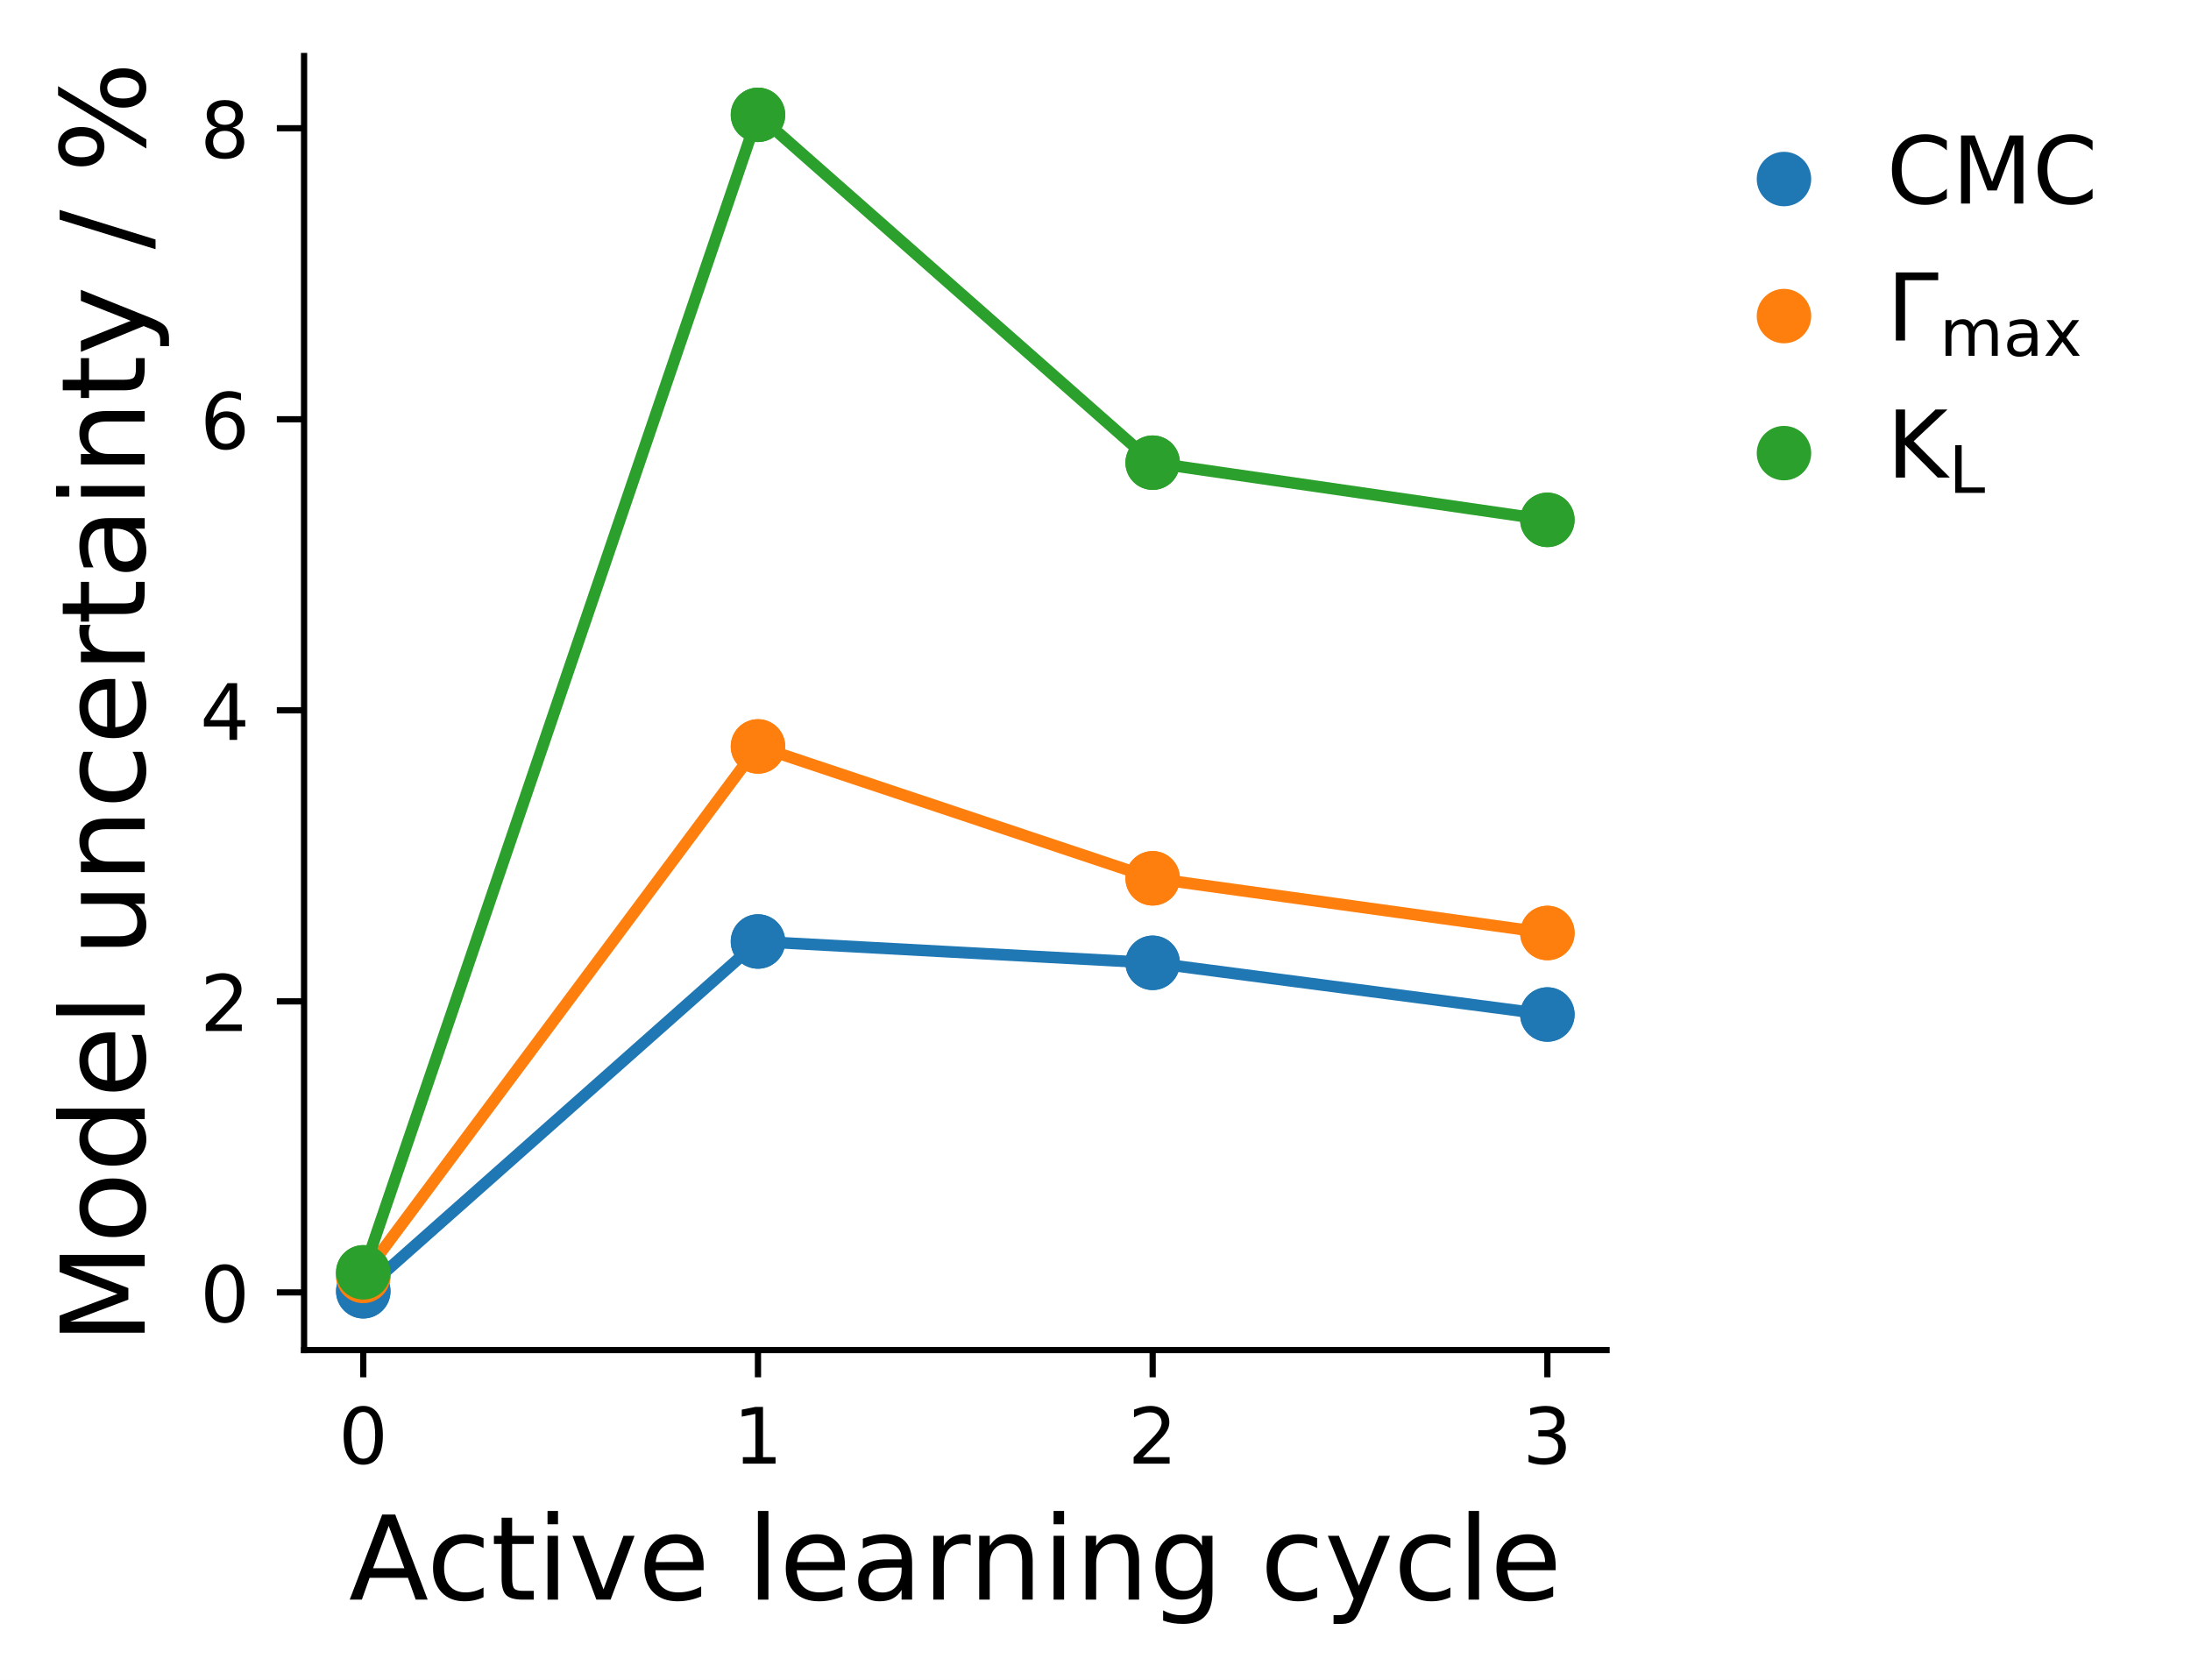
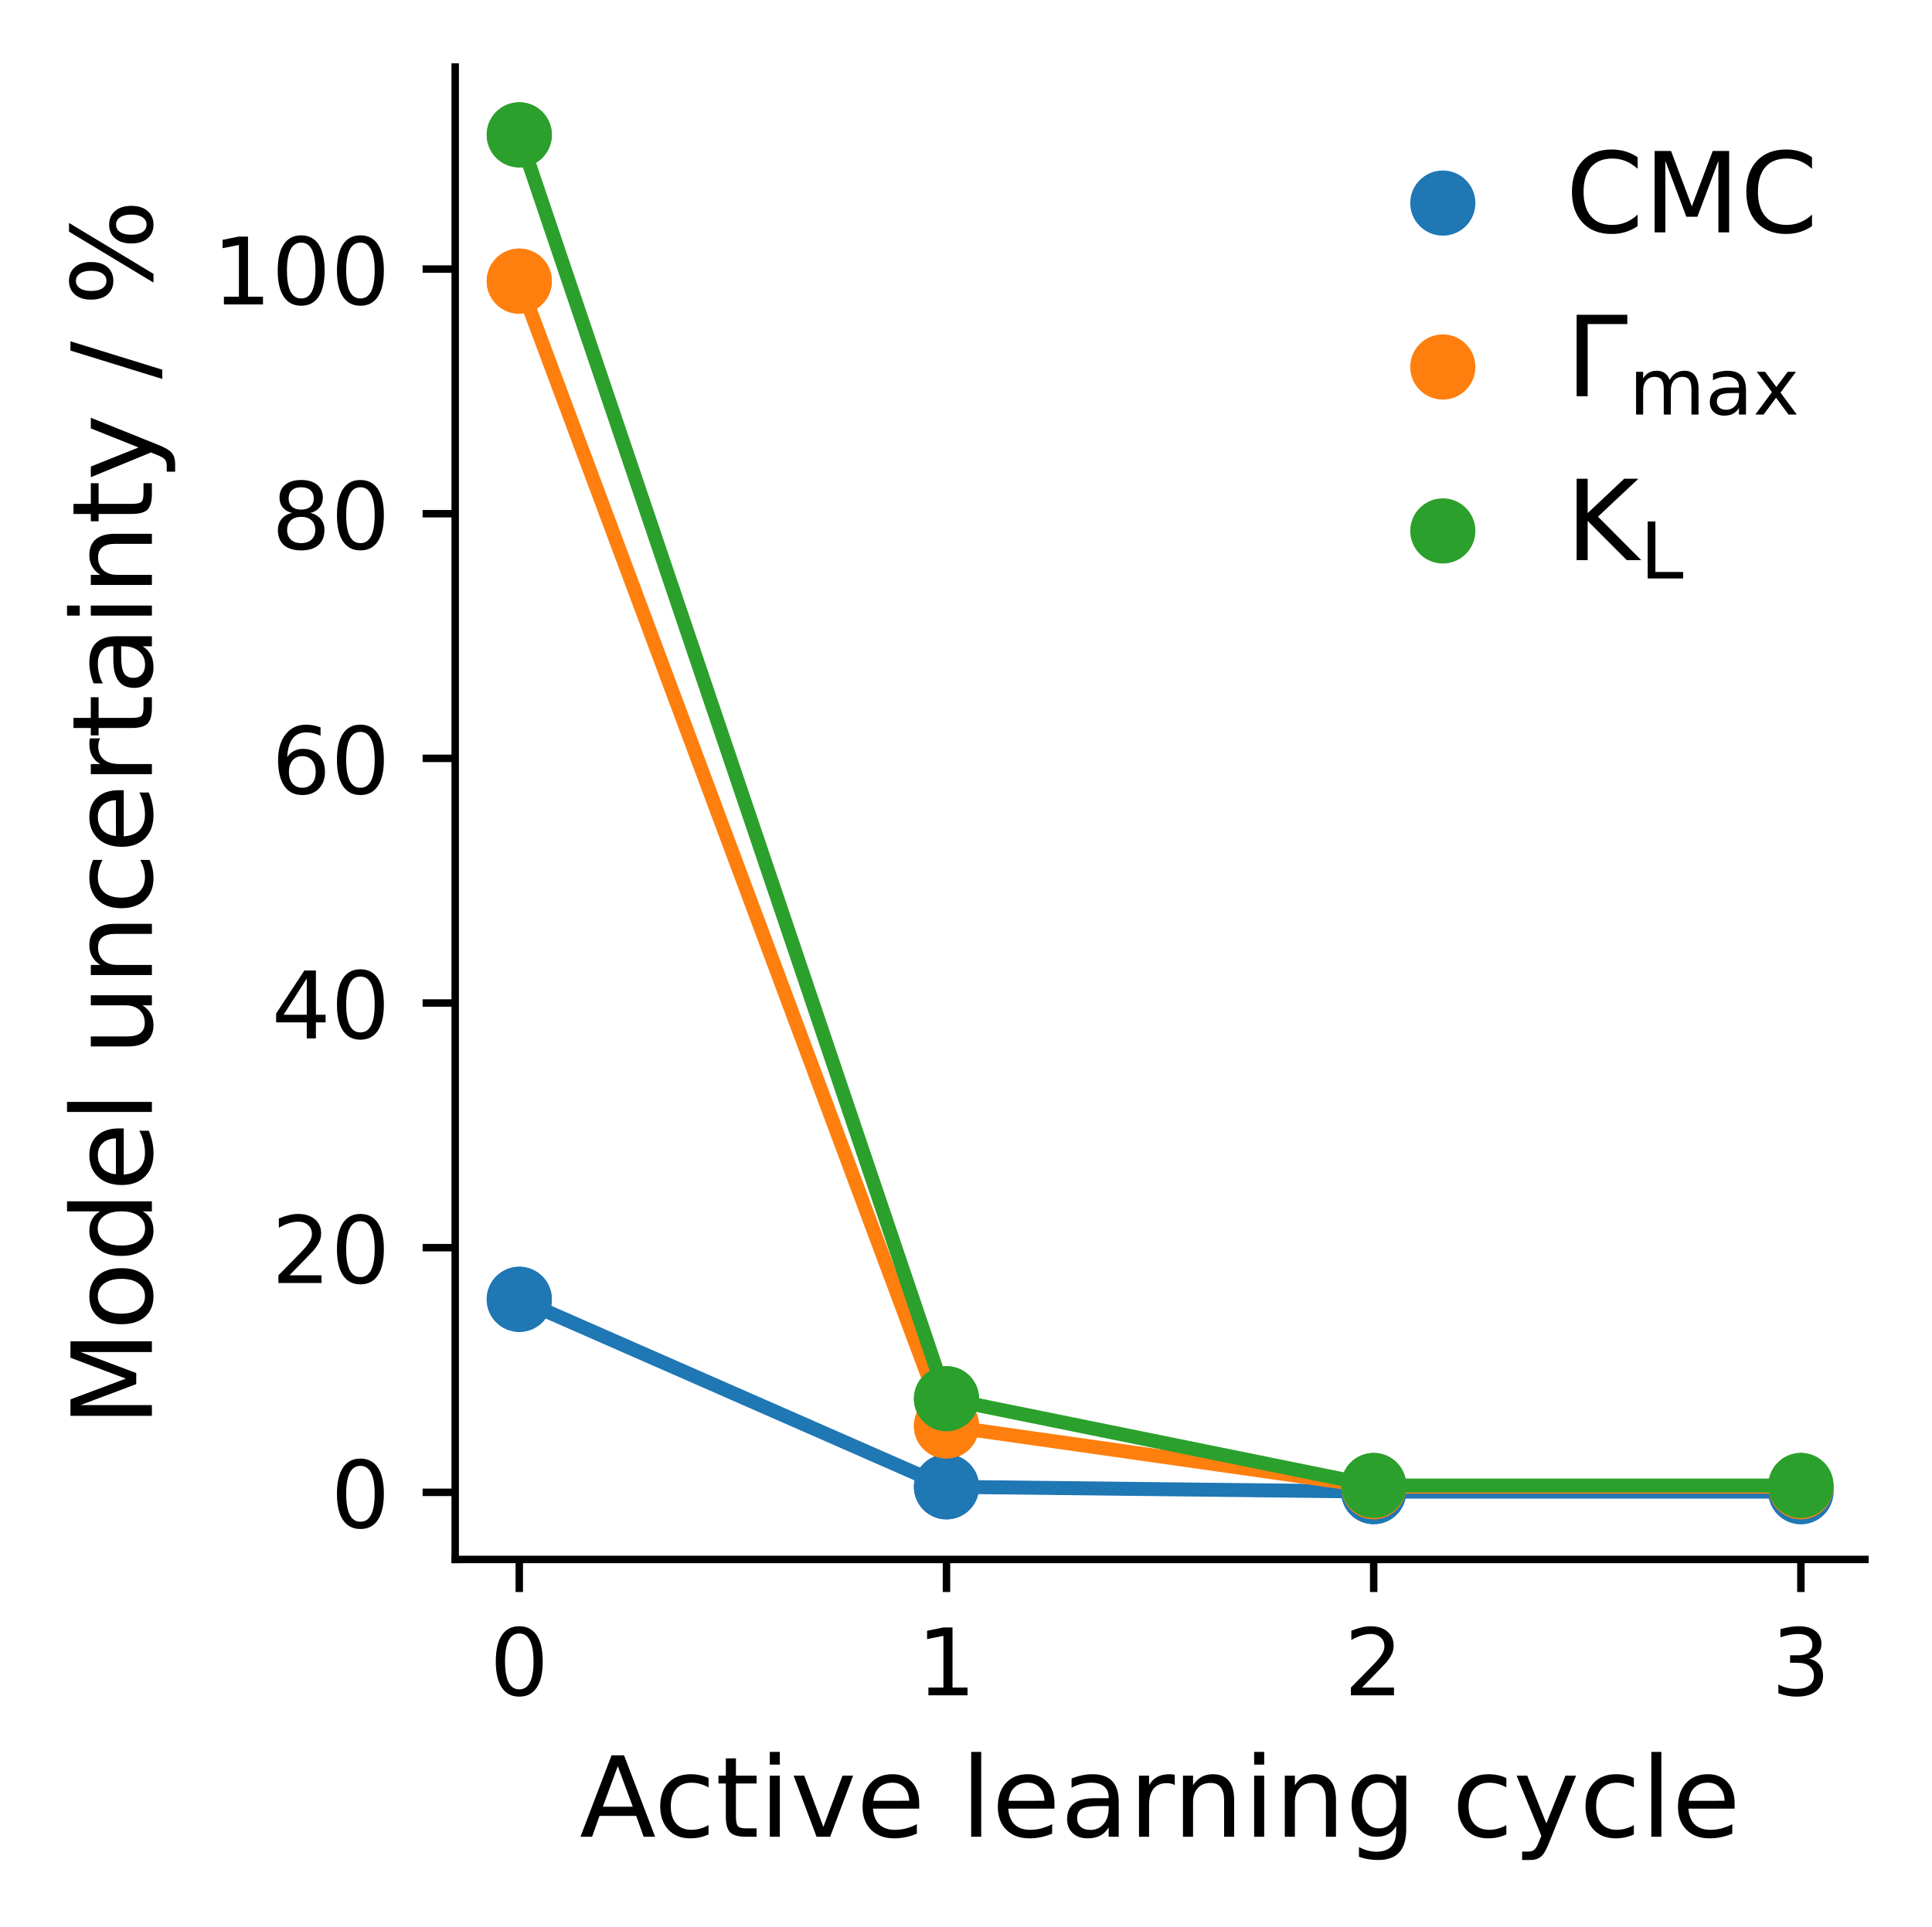
- <svg xmlns="http://www.w3.org/2000/svg" xmlns:xlink="http://www.w3.org/1999/xlink" width="281.592pt" height="215.915pt" viewBox="0 0 281.592 215.915" version="1.1">
+ <svg xmlns="http://www.w3.org/2000/svg" xmlns:xlink="http://www.w3.org/1999/xlink" width="207.551pt" height="207.052pt" viewBox="0 0 207.551 207.052" version="1.1">
  <defs>
    <style type="text/css">*{stroke-linejoin: round; stroke-linecap: butt}</style>
  </defs>
  <g id="figure_1">
    <g id="patch_1">
-       <path d="M 0 215.915  L 281.592 215.915  L 281.592 0  L 0 0  z " style="fill: #ffffff" />
+       <path d="M 0 207.052  L 207.551 207.052  L 207.551 0  L 0 0  z " style="fill: #ffffff" />
    </g>
    <g id="axes_1">
      <g id="patch_2">
-         <path d="M 39.08 173.52  L 206.48 173.52  L 206.48 7.2  L 39.08 7.2  z " style="fill: #ffffff" />
+         <path d="M 48.901 167.56  L 200.351 167.56  L 200.351 7.2  L 48.901 7.2  z " style="fill: #ffffff" />
      </g>
      <g id="PathCollection_1">
        <defs>
-           <path id="m59d72cd6bf" d="M 0 3  C 0.796 3 1.559 2.684 2.121 2.121  C 2.684 1.559 3 0.796 3 0  C 3 -0.796 2.684 -1.559 2.121 -2.121  C 1.559 -2.684 0.796 -3 0 -3  C -0.796 -3 -1.559 -2.684 -2.121 -2.121  C -2.684 -1.559 -3 -0.796 -3 0  C -3 0.796 -2.684 1.559 -2.121 2.121  C -1.559 2.684 -0.796 3 0 3  z " style="stroke: #1f77b4" />
+           <path id="maac47ed530" d="M 0 3  C 0.796 3 1.559 2.684 2.121 2.121  C 2.684 1.559 3 0.796 3 0  C 3 -0.796 2.684 -1.559 2.121 -2.121  C 1.559 -2.684 0.796 -3 0 -3  C -0.796 -3 -1.559 -2.684 -2.121 -2.121  C -2.684 -1.559 -3 -0.796 -3 0  C -3 0.796 -2.684 1.559 -2.121 2.121  C -1.559 2.684 -0.796 3 0 3  z " style="stroke: #1f77b4" />
        </defs>
-         <g clip-path="url(#pfa39832832)">
-           <use xlink:href="#m59d72cd6bf" x="46.689" y="165.96" style="fill: #1f77b4; stroke: #1f77b4" />
-           <use xlink:href="#m59d72cd6bf" x="97.416" y="121.007" style="fill: #1f77b4; stroke: #1f77b4" />
-           <use xlink:href="#m59d72cd6bf" x="148.143" y="123.748" style="fill: #1f77b4; stroke: #1f77b4" />
-           <use xlink:href="#m59d72cd6bf" x="198.871" y="130.391" style="fill: #1f77b4; stroke: #1f77b4" />
+         <g clip-path="url(#p91fabf42d9)">
+           <use xlink:href="#maac47ed530" x="55.785" y="139.611" style="fill: #1f77b4; stroke: #1f77b4" />
+           <use xlink:href="#maac47ed530" x="101.679" y="159.754" style="fill: #1f77b4; stroke: #1f77b4" />
+           <use xlink:href="#maac47ed530" x="147.573" y="160.271" style="fill: #1f77b4; stroke: #1f77b4" />
+           <use xlink:href="#maac47ed530" x="193.467" y="160.271" style="fill: #1f77b4; stroke: #1f77b4" />
        </g>
      </g>
      <g id="PathCollection_2">
        <defs>
-           <path id="mfda79279cc" d="M 0 3  C 0.796 3 1.559 2.684 2.121 2.121  C 2.684 1.559 3 0.796 3 0  C 3 -0.796 2.684 -1.559 2.121 -2.121  C 1.559 -2.684 0.796 -3 0 -3  C -0.796 -3 -1.559 -2.684 -2.121 -2.121  C -2.684 -1.559 -3 -0.796 -3 0  C -3 0.796 -2.684 1.559 -2.121 2.121  C -1.559 2.684 -0.796 3 0 3  z " style="stroke: #ff7f0e" />
+           <path id="m5ee005367d" d="M 0 3  C 0.796 3 1.559 2.684 2.121 2.121  C 2.684 1.559 3 0.796 3 0  C 3 -0.796 2.684 -1.559 2.121 -2.121  C 1.559 -2.684 0.796 -3 0 -3  C -0.796 -3 -1.559 -2.684 -2.121 -2.121  C -2.684 -1.559 -3 -0.796 -3 0  C -3 0.796 -2.684 1.559 -2.121 2.121  C -1.559 2.684 -0.796 3 0 3  z " style="stroke: #ff7f0e" />
        </defs>
-         <g clip-path="url(#pfa39832832)">
-           <use xlink:href="#mfda79279cc" x="46.689" y="163.992" style="fill: #ff7f0e; stroke: #ff7f0e" />
-           <use xlink:href="#mfda79279cc" x="97.416" y="95.937" style="fill: #ff7f0e; stroke: #ff7f0e" />
-           <use xlink:href="#mfda79279cc" x="148.143" y="112.886" style="fill: #ff7f0e; stroke: #ff7f0e" />
-           <use xlink:href="#mfda79279cc" x="198.871" y="119.914" style="fill: #ff7f0e; stroke: #ff7f0e" />
+         <g clip-path="url(#p91fabf42d9)">
+           <use xlink:href="#m5ee005367d" x="55.785" y="30.209" style="fill: #ff7f0e; stroke: #ff7f0e" />
+           <use xlink:href="#m5ee005367d" x="101.679" y="153.223" style="fill: #ff7f0e; stroke: #ff7f0e" />
+           <use xlink:href="#m5ee005367d" x="147.573" y="159.749" style="fill: #ff7f0e; stroke: #ff7f0e" />
+           <use xlink:href="#m5ee005367d" x="193.467" y="159.749" style="fill: #ff7f0e; stroke: #ff7f0e" />
        </g>
      </g>
      <g id="PathCollection_3">
        <defs>
-           <path id="m466718045f" d="M 0 3  C 0.796 3 1.559 2.684 2.121 2.121  C 2.684 1.559 3 0.796 3 0  C 3 -0.796 2.684 -1.559 2.121 -2.121  C 1.559 -2.684 0.796 -3 0 -3  C -0.796 -3 -1.559 -2.684 -2.121 -2.121  C -2.684 -1.559 -3 -0.796 -3 0  C -3 0.796 -2.684 1.559 -2.121 2.121  C -1.559 2.684 -0.796 3 0 3  z " style="stroke: #2ca02c" />
+           <path id="mb7d09bc57e" d="M 0 3  C 0.796 3 1.559 2.684 2.121 2.121  C 2.684 1.559 3 0.796 3 0  C 3 -0.796 2.684 -1.559 2.121 -2.121  C 1.559 -2.684 0.796 -3 0 -3  C -0.796 -3 -1.559 -2.684 -2.121 -2.121  C -2.684 -1.559 -3 -0.796 -3 0  C -3 0.796 -2.684 1.559 -2.121 2.121  C -1.559 2.684 -0.796 3 0 3  z " style="stroke: #2ca02c" />
        </defs>
-         <g clip-path="url(#pfa39832832)">
-           <use xlink:href="#m466718045f" x="46.689" y="163.53" style="fill: #2ca02c; stroke: #2ca02c" />
-           <use xlink:href="#m466718045f" x="97.416" y="14.76" style="fill: #2ca02c; stroke: #2ca02c" />
-           <use xlink:href="#m466718045f" x="148.143" y="59.466" style="fill: #2ca02c; stroke: #2ca02c" />
-           <use xlink:href="#m466718045f" x="198.871" y="66.816" style="fill: #2ca02c; stroke: #2ca02c" />
+         <g clip-path="url(#p91fabf42d9)">
+           <use xlink:href="#mb7d09bc57e" x="55.785" y="14.489" style="fill: #2ca02c; stroke: #2ca02c" />
+           <use xlink:href="#mb7d09bc57e" x="101.679" y="150.294" style="fill: #2ca02c; stroke: #2ca02c" />
+           <use xlink:href="#mb7d09bc57e" x="147.573" y="159.616" style="fill: #2ca02c; stroke: #2ca02c" />
+           <use xlink:href="#mb7d09bc57e" x="193.467" y="159.616" style="fill: #2ca02c; stroke: #2ca02c" />
        </g>
      </g>
      <g id="matplotlib.axis_1">
        <g id="xtick_1">
          <g id="line2d_1">
            <defs>
-               <path id="mcbe66f94f3" d="M 0 0  L 0 3.5  " style="stroke: #000000; stroke-width: 0.8" />
-             </defs>
-             <g>
-               <use xlink:href="#mcbe66f94f3" x="46.689" y="173.52" style="stroke: #000000; stroke-width: 0.8" />
+               <path id="m2b3768c048" d="M 0 0  L 0 3.5  " style="stroke: #000000; stroke-width: 0.8" />
+             </defs>
+             <g>
+               <use xlink:href="#m2b3768c048" x="55.785" y="167.56" style="stroke: #000000; stroke-width: 0.8" />
            </g>
          </g>
          <g id="text_1">
-             <g transform="translate(43.50753 188.1184) scale(0.1 -0.1)">
+             <g transform="translate(52.60409 182.1584) scale(0.1 -0.1)">
              <defs>
                <path id="DejaVuSans-30" d="M 2034 4250  Q 1547 4250 1301 3770  Q 1056 3291 1056 2328  Q 1056 1369 1301 889  Q 1547 409 2034 409  Q 2525 409 2770 889  Q 3016 1369 3016 2328  Q 3016 3291 2770 3770  Q 2525 4250 2034 4250  z M 2034 4750  Q 2819 4750 3233 4129  Q 3647 3509 3647 2328  Q 3647 1150 3233 529  Q 2819 -91 2034 -91  Q 1250 -91 836 529  Q 422 1150 422 2328  Q 422 3509 836 4129  Q 1250 4750 2034 4750  z " transform="scale(0.015625)" />
              </defs>
              <use xlink:href="#DejaVuSans-30" />
            </g>
          </g>
        </g>
        <g id="xtick_2">
          <g id="line2d_2">
            <g>
-               <use xlink:href="#mcbe66f94f3" x="97.416" y="173.52" style="stroke: #000000; stroke-width: 0.8" />
+               <use xlink:href="#m2b3768c048" x="101.679" y="167.56" style="stroke: #000000; stroke-width: 0.8" />
            </g>
          </g>
          <g id="text_2">
-             <g transform="translate(94.2348 188.1184) scale(0.1 -0.1)">
+             <g transform="translate(98.49803 182.1584) scale(0.1 -0.1)">
              <defs>
                <path id="DejaVuSans-31" d="M 794 531  L 1825 531  L 1825 4091  L 703 3866  L 703 4441  L 1819 4666  L 2450 4666  L 2450 531  L 3481 531  L 3481 0  L 794 0  L 794 531  z " transform="scale(0.015625)" />
              </defs>
              <use xlink:href="#DejaVuSans-31" />
            </g>
          </g>
        </g>
        <g id="xtick_3">
          <g id="line2d_3">
            <g>
-               <use xlink:href="#mcbe66f94f3" x="148.143" y="173.52" style="stroke: #000000; stroke-width: 0.8" />
+               <use xlink:href="#m2b3768c048" x="147.573" y="167.56" style="stroke: #000000; stroke-width: 0.8" />
            </g>
          </g>
          <g id="text_3">
-             <g transform="translate(144.9621 188.1184) scale(0.1 -0.1)">
+             <g transform="translate(144.392 182.1584) scale(0.1 -0.1)">
              <defs>
                <path id="DejaVuSans-32" d="M 1228 531  L 3431 531  L 3431 0  L 469 0  L 469 531  Q 828 903 1448 1529  Q 2069 2156 2228 2338  Q 2531 2678 2651 2914  Q 2772 3150 2772 3378  Q 2772 3750 2511 3984  Q 2250 4219 1831 4219  Q 1534 4219 1204 4116  Q 875 4013 500 3803  L 500 4441  Q 881 4594 1212 4672  Q 1544 4750 1819 4750  Q 2544 4750 2975 4387  Q 3406 4025 3406 3419  Q 3406 3131 3298 2873  Q 3191 2616 2906 2266  Q 2828 2175 2409 1742  Q 1991 1309 1228 531  z " transform="scale(0.015625)" />
              </defs>
              <use xlink:href="#DejaVuSans-32" />
            </g>
          </g>
        </g>
        <g id="xtick_4">
          <g id="line2d_4">
            <g>
-               <use xlink:href="#mcbe66f94f3" x="198.871" y="173.52" style="stroke: #000000; stroke-width: 0.8" />
+               <use xlink:href="#m2b3768c048" x="193.467" y="167.56" style="stroke: #000000; stroke-width: 0.8" />
            </g>
          </g>
          <g id="text_4">
-             <g transform="translate(195.6893 188.1184) scale(0.1 -0.1)">
+             <g transform="translate(190.2859 182.1584) scale(0.1 -0.1)">
              <defs>
                <path id="DejaVuSans-33" d="M 2597 2516  Q 3050 2419 3304 2112  Q 3559 1806 3559 1356  Q 3559 666 3084 287  Q 2609 -91 1734 -91  Q 1441 -91 1130 -33  Q 819 25 488 141  L 488 750  Q 750 597 1062 519  Q 1375 441 1716 441  Q 2309 441 2620 675  Q 2931 909 2931 1356  Q 2931 1769 2642 2001  Q 2353 2234 1838 2234  L 1294 2234  L 1294 2753  L 1863 2753  Q 2328 2753 2575 2939  Q 2822 3125 2822 3475  Q 2822 3834 2567 4026  Q 2313 4219 1838 4219  Q 1578 4219 1281 4162  Q 984 4106 628 3988  L 628 4550  Q 988 4650 1302 4700  Q 1616 4750 1894 4750  Q 2613 4750 3031 4423  Q 3450 4097 3450 3541  Q 3450 3153 3228 2886  Q 3006 2619 2597 2516  z " transform="scale(0.015625)" />
              </defs>
              <use xlink:href="#DejaVuSans-33" />
            </g>
          </g>
        </g>
        <g id="text_5">
-           <g transform="translate(44.82891 205.5958) scale(0.15 -0.15)">
+           <g transform="translate(62.26562 197.3562) scale(0.12 -0.12)">
            <defs>
              <path id="DejaVuSans-41" d="M 2188 4044  L 1331 1722  L 3047 1722  L 2188 4044  z M 1831 4666  L 2547 4666  L 4325 0  L 3669 0  L 3244 1197  L 1141 1197  L 716 0  L 50 0  L 1831 4666  z " transform="scale(0.015625)" />
              <path id="DejaVuSans-63" d="M 3122 3366  L 3122 2828  Q 2878 2963 2633 3030  Q 2388 3097 2138 3097  Q 1578 3097 1268 2742  Q 959 2388 959 1747  Q 959 1106 1268 751  Q 1578 397 2138 397  Q 2388 397 2633 464  Q 2878 531 3122 666  L 3122 134  Q 2881 22 2623 -34  Q 2366 -91 2075 -91  Q 1284 -91 818 406  Q 353 903 353 1747  Q 353 2603 823 3093  Q 1294 3584 2113 3584  Q 2378 3584 2631 3529  Q 2884 3475 3122 3366  z " transform="scale(0.015625)" />
              <path id="DejaVuSans-74" d="M 1172 4494  L 1172 3500  L 2356 3500  L 2356 3053  L 1172 3053  L 1172 1153  Q 1172 725 1289 603  Q 1406 481 1766 481  L 2356 481  L 2356 0  L 1766 0  Q 1100 0 847 248  Q 594 497 594 1153  L 594 3053  L 172 3053  L 172 3500  L 594 3500  L 594 4494  L 1172 4494  z " transform="scale(0.015625)" />
              <path id="DejaVuSans-69" d="M 603 3500  L 1178 3500  L 1178 0  L 603 0  L 603 3500  z M 603 4863  L 1178 4863  L 1178 4134  L 603 4134  L 603 4863  z " transform="scale(0.015625)" />
              <path id="DejaVuSans-76" d="M 191 3500  L 800 3500  L 1894 563  L 2988 3500  L 3597 3500  L 2284 0  L 1503 0  L 191 3500  z " transform="scale(0.015625)" />
              <path id="DejaVuSans-65" d="M 3597 1894  L 3597 1613  L 953 1613  Q 991 1019 1311 708  Q 1631 397 2203 397  Q 2534 397 2845 478  Q 3156 559 3463 722  L 3463 178  Q 3153 47 2828 -22  Q 2503 -91 2169 -91  Q 1331 -91 842 396  Q 353 884 353 1716  Q 353 2575 817 3079  Q 1281 3584 2069 3584  Q 2775 3584 3186 3129  Q 3597 2675 3597 1894  z M 3022 2063  Q 3016 2534 2758 2815  Q 2500 3097 2075 3097  Q 1594 3097 1305 2825  Q 1016 2553 972 2059  L 3022 2063  z " transform="scale(0.015625)" />
              <path id="DejaVuSans-20" transform="scale(0.015625)" />
              <path id="DejaVuSans-6c" d="M 603 4863  L 1178 4863  L 1178 0  L 603 0  L 603 4863  z " transform="scale(0.015625)" />
              <path id="DejaVuSans-61" d="M 2194 1759  Q 1497 1759 1228 1600  Q 959 1441 959 1056  Q 959 750 1161 570  Q 1363 391 1709 391  Q 2188 391 2477 730  Q 2766 1069 2766 1631  L 2766 1759  L 2194 1759  z M 3341 1997  L 3341 0  L 2766 0  L 2766 531  Q 2569 213 2275 61  Q 1981 -91 1556 -91  Q 1019 -91 701 211  Q 384 513 384 1019  Q 384 1609 779 1909  Q 1175 2209 1959 2209  L 2766 2209  L 2766 2266  Q 2766 2663 2505 2880  Q 2244 3097 1772 3097  Q 1472 3097 1187 3025  Q 903 2953 641 2809  L 641 3341  Q 956 3463 1253 3523  Q 1550 3584 1831 3584  Q 2591 3584 2966 3190  Q 3341 2797 3341 1997  z " transform="scale(0.015625)" />
              <path id="DejaVuSans-72" d="M 2631 2963  Q 2534 3019 2420 3045  Q 2306 3072 2169 3072  Q 1681 3072 1420 2755  Q 1159 2438 1159 1844  L 1159 0  L 581 0  L 581 3500  L 1159 3500  L 1159 2956  Q 1341 3275 1631 3429  Q 1922 3584 2338 3584  Q 2397 3584 2469 3576  Q 2541 3569 2628 3553  L 2631 2963  z " transform="scale(0.015625)" />
              <path id="DejaVuSans-6e" d="M 3513 2113  L 3513 0  L 2938 0  L 2938 2094  Q 2938 2591 2744 2837  Q 2550 3084 2163 3084  Q 1697 3084 1428 2787  Q 1159 2491 1159 1978  L 1159 0  L 581 0  L 581 3500  L 1159 3500  L 1159 2956  Q 1366 3272 1645 3428  Q 1925 3584 2291 3584  Q 2894 3584 3203 3211  Q 3513 2838 3513 2113  z " transform="scale(0.015625)" />
              <path id="DejaVuSans-67" d="M 2906 1791  Q 2906 2416 2648 2759  Q 2391 3103 1925 3103  Q 1463 3103 1205 2759  Q 947 2416 947 1791  Q 947 1169 1205 825  Q 1463 481 1925 481  Q 2391 481 2648 825  Q 2906 1169 2906 1791  z M 3481 434  Q 3481 -459 3084 -895  Q 2688 -1331 1869 -1331  Q 1566 -1331 1297 -1286  Q 1028 -1241 775 -1147  L 775 -588  Q 1028 -725 1275 -790  Q 1522 -856 1778 -856  Q 2344 -856 2625 -561  Q 2906 -266 2906 331  L 2906 616  Q 2728 306 2450 153  Q 2172 0 1784 0  Q 1141 0 747 490  Q 353 981 353 1791  Q 353 2603 747 3093  Q 1141 3584 1784 3584  Q 2172 3584 2450 3431  Q 2728 3278 2906 2969  L 2906 3500  L 3481 3500  L 3481 434  z " transform="scale(0.015625)" />
              <path id="DejaVuSans-79" d="M 2059 -325  Q 1816 -950 1584 -1140  Q 1353 -1331 966 -1331  L 506 -1331  L 506 -850  L 844 -850  Q 1081 -850 1212 -737  Q 1344 -625 1503 -206  L 1606 56  L 191 3500  L 800 3500  L 1894 763  L 2988 3500  L 3597 3500  L 2059 -325  z " transform="scale(0.015625)" />
            </defs>
            <use xlink:href="#DejaVuSans-41" />
-             <use xlink:href="#DejaVuSans-63" x="66.658" />
-             <use xlink:href="#DejaVuSans-74" x="121.639" />
-             <use xlink:href="#DejaVuSans-69" x="160.848" />
-             <use xlink:href="#DejaVuSans-76" x="188.631" />
-             <use xlink:href="#DejaVuSans-65" x="247.811" />
-             <use xlink:href="#DejaVuSans-20" x="309.334" />
-             <use xlink:href="#DejaVuSans-6c" x="341.121" />
-             <use xlink:href="#DejaVuSans-65" x="368.904" />
-             <use xlink:href="#DejaVuSans-61" x="430.428" />
-             <use xlink:href="#DejaVuSans-72" x="491.707" />
-             <use xlink:href="#DejaVuSans-6e" x="531.07" />
-             <use xlink:href="#DejaVuSans-69" x="594.449" />
-             <use xlink:href="#DejaVuSans-6e" x="622.232" />
-             <use xlink:href="#DejaVuSans-67" x="685.611" />
-             <use xlink:href="#DejaVuSans-20" x="749.088" />
-             <use xlink:href="#DejaVuSans-63" x="780.875" />
-             <use xlink:href="#DejaVuSans-79" x="835.855" />
-             <use xlink:href="#DejaVuSans-63" x="895.035" />
-             <use xlink:href="#DejaVuSans-6c" x="950.016" />
-             <use xlink:href="#DejaVuSans-65" x="977.799" />
+             <use xlink:href="#DejaVuSans-63" transform="translate(66.6582 0)" />
+             <use xlink:href="#DejaVuSans-74" transform="translate(121.6387 0)" />
+             <use xlink:href="#DejaVuSans-69" transform="translate(160.8477 0)" />
+             <use xlink:href="#DejaVuSans-76" transform="translate(188.6309 0)" />
+             <use xlink:href="#DejaVuSans-65" transform="translate(247.8105 0)" />
+             <use xlink:href="#DejaVuSans-20" transform="translate(309.334 0)" />
+             <use xlink:href="#DejaVuSans-6c" transform="translate(341.1211 0)" />
+             <use xlink:href="#DejaVuSans-65" transform="translate(368.9043 0)" />
+             <use xlink:href="#DejaVuSans-61" transform="translate(430.4277 0)" />
+             <use xlink:href="#DejaVuSans-72" transform="translate(491.707 0)" />
+             <use xlink:href="#DejaVuSans-6e" transform="translate(531.0703 0)" />
+             <use xlink:href="#DejaVuSans-69" transform="translate(594.4492 0)" />
+             <use xlink:href="#DejaVuSans-6e" transform="translate(622.2324 0)" />
+             <use xlink:href="#DejaVuSans-67" transform="translate(685.6113 0)" />
+             <use xlink:href="#DejaVuSans-20" transform="translate(749.0879 0)" />
+             <use xlink:href="#DejaVuSans-63" transform="translate(780.875 0)" />
+             <use xlink:href="#DejaVuSans-79" transform="translate(835.8555 0)" />
+             <use xlink:href="#DejaVuSans-63" transform="translate(895.0352 0)" />
+             <use xlink:href="#DejaVuSans-6c" transform="translate(950.0156 0)" />
+             <use xlink:href="#DejaVuSans-65" transform="translate(977.7988 0)" />
          </g>
        </g>
      </g>
      <g id="matplotlib.axis_2">
        <g id="ytick_1">
          <g id="line2d_5">
            <defs>
-               <path id="mfe9d819044" d="M 0 0  L -3.5 0  " style="stroke: #000000; stroke-width: 0.8" />
-             </defs>
-             <g>
-               <use xlink:href="#mfe9d819044" x="39.08" y="166.11" style="stroke: #000000; stroke-width: 0.8" />
+               <path id="m621aea90d1" d="M 0 0  L -3.5 0  " style="stroke: #000000; stroke-width: 0.8" />
+             </defs>
+             <g>
+               <use xlink:href="#m621aea90d1" x="48.901" y="160.347" style="stroke: #000000; stroke-width: 0.8" />
            </g>
          </g>
          <g id="text_6">
-             <g transform="translate(25.71719 169.9092) scale(0.1 -0.1)">
+             <g transform="translate(35.53875 164.1461) scale(0.1 -0.1)">
              <use xlink:href="#DejaVuSans-30" />
            </g>
          </g>
        </g>
        <g id="ytick_2">
          <g id="line2d_6">
            <g>
-               <use xlink:href="#mfe9d819044" x="39.08" y="128.703" style="stroke: #000000; stroke-width: 0.8" />
+               <use xlink:href="#m621aea90d1" x="48.901" y="134.059" style="stroke: #000000; stroke-width: 0.8" />
            </g>
          </g>
          <g id="text_7">
-             <g transform="translate(25.71719 132.5021) scale(0.1 -0.1)">
+             <g transform="translate(29.17625 137.8587) scale(0.1 -0.1)">
              <use xlink:href="#DejaVuSans-32" />
+               <use xlink:href="#DejaVuSans-30" transform="translate(63.62305 0)" />
            </g>
          </g>
        </g>
        <g id="ytick_3">
          <g id="line2d_7">
            <g>
-               <use xlink:href="#mfe9d819044" x="39.08" y="91.296" style="stroke: #000000; stroke-width: 0.8" />
+               <use xlink:href="#m621aea90d1" x="48.901" y="107.772" style="stroke: #000000; stroke-width: 0.8" />
            </g>
          </g>
          <g id="text_8">
-             <g transform="translate(25.71719 95.09495) scale(0.1 -0.1)">
+             <g transform="translate(29.17625 111.5712) scale(0.1 -0.1)">
              <defs>
                <path id="DejaVuSans-34" d="M 2419 4116  L 825 1625  L 2419 1625  L 2419 4116  z M 2253 4666  L 3047 4666  L 3047 1625  L 3713 1625  L 3713 1100  L 3047 1100  L 3047 0  L 2419 0  L 2419 1100  L 313 1100  L 313 1709  L 2253 4666  z " transform="scale(0.015625)" />
              </defs>
              <use xlink:href="#DejaVuSans-34" />
+               <use xlink:href="#DejaVuSans-30" transform="translate(63.62305 0)" />
            </g>
          </g>
        </g>
        <g id="ytick_4">
          <g id="line2d_8">
            <g>
-               <use xlink:href="#mfe9d819044" x="39.08" y="53.889" style="stroke: #000000; stroke-width: 0.8" />
+               <use xlink:href="#m621aea90d1" x="48.901" y="81.485" style="stroke: #000000; stroke-width: 0.8" />
            </g>
          </g>
          <g id="text_9">
-             <g transform="translate(25.71719 57.6878) scale(0.1 -0.1)">
+             <g transform="translate(29.17625 85.28384) scale(0.1 -0.1)">
              <defs>
                <path id="DejaVuSans-36" d="M 2113 2584  Q 1688 2584 1439 2293  Q 1191 2003 1191 1497  Q 1191 994 1439 701  Q 1688 409 2113 409  Q 2538 409 2786 701  Q 3034 994 3034 1497  Q 3034 2003 2786 2293  Q 2538 2584 2113 2584  z M 3366 4563  L 3366 3988  Q 3128 4100 2886 4159  Q 2644 4219 2406 4219  Q 1781 4219 1451 3797  Q 1122 3375 1075 2522  Q 1259 2794 1537 2939  Q 1816 3084 2150 3084  Q 2853 3084 3261 2657  Q 3669 2231 3669 1497  Q 3669 778 3244 343  Q 2819 -91 2113 -91  Q 1303 -91 875 529  Q 447 1150 447 2328  Q 447 3434 972 4092  Q 1497 4750 2381 4750  Q 2619 4750 2861 4703  Q 3103 4656 3366 4563  z " transform="scale(0.015625)" />
              </defs>
              <use xlink:href="#DejaVuSans-36" />
+               <use xlink:href="#DejaVuSans-30" transform="translate(63.62305 0)" />
            </g>
          </g>
        </g>
        <g id="ytick_5">
          <g id="line2d_9">
            <g>
-               <use xlink:href="#mfe9d819044" x="39.08" y="16.481" style="stroke: #000000; stroke-width: 0.8" />
+               <use xlink:href="#m621aea90d1" x="48.901" y="55.197" style="stroke: #000000; stroke-width: 0.8" />
            </g>
          </g>
          <g id="text_10">
-             <g transform="translate(25.71719 20.28064) scale(0.1 -0.1)">
+             <g transform="translate(29.17625 58.99643) scale(0.1 -0.1)">
              <defs>
                <path id="DejaVuSans-38" d="M 2034 2216  Q 1584 2216 1326 1975  Q 1069 1734 1069 1313  Q 1069 891 1326 650  Q 1584 409 2034 409  Q 2484 409 2743 651  Q 3003 894 3003 1313  Q 3003 1734 2745 1975  Q 2488 2216 2034 2216  z M 1403 2484  Q 997 2584 770 2862  Q 544 3141 544 3541  Q 544 4100 942 4425  Q 1341 4750 2034 4750  Q 2731 4750 3128 4425  Q 3525 4100 3525 3541  Q 3525 3141 3298 2862  Q 3072 2584 2669 2484  Q 3125 2378 3379 2068  Q 3634 1759 3634 1313  Q 3634 634 3220 271  Q 2806 -91 2034 -91  Q 1263 -91 848 271  Q 434 634 434 1313  Q 434 1759 690 2068  Q 947 2378 1403 2484  z M 1172 3481  Q 1172 3119 1398 2916  Q 1625 2713 2034 2713  Q 2441 2713 2670 2916  Q 2900 3119 2900 3481  Q 2900 3844 2670 4047  Q 2441 4250 2034 4250  Q 1625 4250 1398 4047  Q 1172 3844 1172 3481  z " transform="scale(0.015625)" />
              </defs>
              <use xlink:href="#DejaVuSans-38" />
-             </g>
-           </g>
-         </g>
-         <g id="text_11">
-           <g transform="translate(18.59766 172.7639) rotate(-90) scale(0.15 -0.15)">
+               <use xlink:href="#DejaVuSans-30" transform="translate(63.62305 0)" />
+             </g>
+           </g>
+         </g>
+         <g id="ytick_6">
+           <g id="line2d_10">
+             <g>
+               <use xlink:href="#m621aea90d1" x="48.901" y="28.91" style="stroke: #000000; stroke-width: 0.8" />
+             </g>
+           </g>
+           <g id="text_11">
+             <g transform="translate(22.81375 32.70903) scale(0.1 -0.1)">
+               <use xlink:href="#DejaVuSans-31" />
+               <use xlink:href="#DejaVuSans-30" transform="translate(63.62305 0)" />
+               <use xlink:href="#DejaVuSans-30" transform="translate(127.2461 0)" />
+             </g>
+           </g>
+         </g>
+         <g id="text_12">
+           <g transform="translate(16.31812 153.3031) rotate(-90) scale(0.12 -0.12)">
            <defs>
              <path id="DejaVuSans-4d" d="M 628 4666  L 1569 4666  L 2759 1491  L 3956 4666  L 4897 4666  L 4897 0  L 4281 0  L 4281 4097  L 3078 897  L 2444 897  L 1241 4097  L 1241 0  L 628 0  L 628 4666  z " transform="scale(0.015625)" />
              <path id="DejaVuSans-6f" d="M 1959 3097  Q 1497 3097 1228 2736  Q 959 2375 959 1747  Q 959 1119 1226 758  Q 1494 397 1959 397  Q 2419 397 2687 759  Q 2956 1122 2956 1747  Q 2956 2369 2687 2733  Q 2419 3097 1959 3097  z M 1959 3584  Q 2709 3584 3137 3096  Q 3566 2609 3566 1747  Q 3566 888 3137 398  Q 2709 -91 1959 -91  Q 1206 -91 779 398  Q 353 888 353 1747  Q 353 2609 779 3096  Q 1206 3584 1959 3584  z " transform="scale(0.015625)" />
              <path id="DejaVuSans-64" d="M 2906 2969  L 2906 4863  L 3481 4863  L 3481 0  L 2906 0  L 2906 525  Q 2725 213 2448 61  Q 2172 -91 1784 -91  Q 1150 -91 751 415  Q 353 922 353 1747  Q 353 2572 751 3078  Q 1150 3584 1784 3584  Q 2172 3584 2448 3432  Q 2725 3281 2906 2969  z M 947 1747  Q 947 1113 1208 752  Q 1469 391 1925 391  Q 2381 391 2643 752  Q 2906 1113 2906 1747  Q 2906 2381 2643 2742  Q 2381 3103 1925 3103  Q 1469 3103 1208 2742  Q 947 2381 947 1747  z " transform="scale(0.015625)" />
              <path id="DejaVuSans-75" d="M 544 1381  L 544 3500  L 1119 3500  L 1119 1403  Q 1119 906 1312 657  Q 1506 409 1894 409  Q 2359 409 2629 706  Q 2900 1003 2900 1516  L 2900 3500  L 3475 3500  L 3475 0  L 2900 0  L 2900 538  Q 2691 219 2414 64  Q 2138 -91 1772 -91  Q 1169 -91 856 284  Q 544 659 544 1381  z M 1991 3584  L 1991 3584  z " transform="scale(0.015625)" />
              <path id="DejaVuSans-2f" d="M 1625 4666  L 2156 4666  L 531 -594  L 0 -594  L 1625 4666  z " transform="scale(0.015625)" />
              <path id="DejaVuSans-25" d="M 4653 2053  Q 4381 2053 4226 1822  Q 4072 1591 4072 1178  Q 4072 772 4226 539  Q 4381 306 4653 306  Q 4919 306 5073 539  Q 5228 772 5228 1178  Q 5228 1588 5073 1820  Q 4919 2053 4653 2053  z M 4653 2450  Q 5147 2450 5437 2106  Q 5728 1763 5728 1178  Q 5728 594 5436 251  Q 5144 -91 4653 -91  Q 4153 -91 3862 251  Q 3572 594 3572 1178  Q 3572 1766 3864 2108  Q 4156 2450 4653 2450  z M 1428 4353  Q 1159 4353 1004 4120  Q 850 3888 850 3481  Q 850 3069 1003 2837  Q 1156 2606 1428 2606  Q 1700 2606 1854 2837  Q 2009 3069 2009 3481  Q 2009 3884 1853 4118  Q 1697 4353 1428 4353  z M 4250 4750  L 4750 4750  L 1831 -91  L 1331 -91  L 4250 4750  z M 1428 4750  Q 1922 4750 2215 4408  Q 2509 4066 2509 3481  Q 2509 2891 2217 2550  Q 1925 2209 1428 2209  Q 931 2209 642 2551  Q 353 2894 353 3481  Q 353 4063 643 4406  Q 934 4750 1428 4750  z " transform="scale(0.015625)" />
            </defs>
            <use xlink:href="#DejaVuSans-4d" />
-             <use xlink:href="#DejaVuSans-6f" x="86.279" />
-             <use xlink:href="#DejaVuSans-64" x="147.461" />
-             <use xlink:href="#DejaVuSans-65" x="210.938" />
-             <use xlink:href="#DejaVuSans-6c" x="272.461" />
-             <use xlink:href="#DejaVuSans-20" x="300.244" />
-             <use xlink:href="#DejaVuSans-75" x="332.031" />
-             <use xlink:href="#DejaVuSans-6e" x="395.41" />
-             <use xlink:href="#DejaVuSans-63" x="458.789" />
-             <use xlink:href="#DejaVuSans-65" x="513.77" />
-             <use xlink:href="#DejaVuSans-72" x="575.293" />
-             <use xlink:href="#DejaVuSans-74" x="616.406" />
-             <use xlink:href="#DejaVuSans-61" x="655.615" />
-             <use xlink:href="#DejaVuSans-69" x="716.895" />
-             <use xlink:href="#DejaVuSans-6e" x="744.678" />
-             <use xlink:href="#DejaVuSans-74" x="808.057" />
-             <use xlink:href="#DejaVuSans-79" x="847.266" />
-             <use xlink:href="#DejaVuSans-20" x="906.445" />
-             <use xlink:href="#DejaVuSans-2f" x="938.232" />
-             <use xlink:href="#DejaVuSans-20" x="971.924" />
-             <use xlink:href="#DejaVuSans-25" x="1003.711" />
-           </g>
-         </g>
-       </g>
-       <g id="line2d_10">
-         <path d="M 46.689 165.96  L 97.416 121.007  L 148.143 123.748  L 198.871 130.391  " clip-path="url(#pfa39832832)" style="fill: none; stroke: #1f77b4; stroke-width: 1.5; stroke-linecap: square" />
-         <g clip-path="url(#pfa39832832)">
-           <use xlink:href="#m59d72cd6bf" x="46.689" y="165.96" style="fill: #1f77b4; stroke: #1f77b4" />
-           <use xlink:href="#m59d72cd6bf" x="97.416" y="121.007" style="fill: #1f77b4; stroke: #1f77b4" />
-           <use xlink:href="#m59d72cd6bf" x="148.143" y="123.748" style="fill: #1f77b4; stroke: #1f77b4" />
-           <use xlink:href="#m59d72cd6bf" x="198.871" y="130.391" style="fill: #1f77b4; stroke: #1f77b4" />
+             <use xlink:href="#DejaVuSans-6f" transform="translate(86.2793 0)" />
+             <use xlink:href="#DejaVuSans-64" transform="translate(147.4609 0)" />
+             <use xlink:href="#DejaVuSans-65" transform="translate(210.9375 0)" />
+             <use xlink:href="#DejaVuSans-6c" transform="translate(272.4609 0)" />
+             <use xlink:href="#DejaVuSans-20" transform="translate(300.2441 0)" />
+             <use xlink:href="#DejaVuSans-75" transform="translate(332.0312 0)" />
+             <use xlink:href="#DejaVuSans-6e" transform="translate(395.4102 0)" />
+             <use xlink:href="#DejaVuSans-63" transform="translate(458.7891 0)" />
+             <use xlink:href="#DejaVuSans-65" transform="translate(513.7695 0)" />
+             <use xlink:href="#DejaVuSans-72" transform="translate(575.293 0)" />
+             <use xlink:href="#DejaVuSans-74" transform="translate(616.4062 0)" />
+             <use xlink:href="#DejaVuSans-61" transform="translate(655.6152 0)" />
+             <use xlink:href="#DejaVuSans-69" transform="translate(716.8945 0)" />
+             <use xlink:href="#DejaVuSans-6e" transform="translate(744.6777 0)" />
+             <use xlink:href="#DejaVuSans-74" transform="translate(808.0566 0)" />
+             <use xlink:href="#DejaVuSans-79" transform="translate(847.2656 0)" />
+             <use xlink:href="#DejaVuSans-20" transform="translate(906.4453 0)" />
+             <use xlink:href="#DejaVuSans-2f" transform="translate(938.2324 0)" />
+             <use xlink:href="#DejaVuSans-20" transform="translate(971.9238 0)" />
+             <use xlink:href="#DejaVuSans-25" transform="translate(1003.711 0)" />
+           </g>
        </g>
      </g>
      <g id="line2d_11">
-         <path d="M 46.689 163.992  L 97.416 95.937  L 148.143 112.886  L 198.871 119.914  " clip-path="url(#pfa39832832)" style="fill: none; stroke: #ff7f0e; stroke-width: 1.5; stroke-linecap: square" />
-         <g clip-path="url(#pfa39832832)">
-           <use xlink:href="#mfda79279cc" x="46.689" y="163.992" style="fill: #ff7f0e; stroke: #ff7f0e" />
-           <use xlink:href="#mfda79279cc" x="97.416" y="95.937" style="fill: #ff7f0e; stroke: #ff7f0e" />
-           <use xlink:href="#mfda79279cc" x="148.143" y="112.886" style="fill: #ff7f0e; stroke: #ff7f0e" />
-           <use xlink:href="#mfda79279cc" x="198.871" y="119.914" style="fill: #ff7f0e; stroke: #ff7f0e" />
+         <path d="M 55.785 139.611  L 101.679 159.754  L 147.573 160.271  L 193.467 160.271  " clip-path="url(#p91fabf42d9)" style="fill: none; stroke: #1f77b4; stroke-width: 1.5; stroke-linecap: square" />
+         <g clip-path="url(#p91fabf42d9)">
+           <use xlink:href="#maac47ed530" x="55.785" y="139.611" style="fill: #1f77b4; stroke: #1f77b4" />
+           <use xlink:href="#maac47ed530" x="101.679" y="159.754" style="fill: #1f77b4; stroke: #1f77b4" />
+           <use xlink:href="#maac47ed530" x="147.573" y="160.271" style="fill: #1f77b4; stroke: #1f77b4" />
+           <use xlink:href="#maac47ed530" x="193.467" y="160.271" style="fill: #1f77b4; stroke: #1f77b4" />
        </g>
      </g>
      <g id="line2d_12">
-         <path d="M 46.689 163.53  L 97.416 14.76  L 148.143 59.466  L 198.871 66.816  " clip-path="url(#pfa39832832)" style="fill: none; stroke: #2ca02c; stroke-width: 1.5; stroke-linecap: square" />
-         <g clip-path="url(#pfa39832832)">
-           <use xlink:href="#m466718045f" x="46.689" y="163.53" style="fill: #2ca02c; stroke: #2ca02c" />
-           <use xlink:href="#m466718045f" x="97.416" y="14.76" style="fill: #2ca02c; stroke: #2ca02c" />
-           <use xlink:href="#m466718045f" x="148.143" y="59.466" style="fill: #2ca02c; stroke: #2ca02c" />
-           <use xlink:href="#m466718045f" x="198.871" y="66.816" style="fill: #2ca02c; stroke: #2ca02c" />
+         <path d="M 55.785 30.209  L 101.679 153.223  L 147.573 159.749  L 193.467 159.749  " clip-path="url(#p91fabf42d9)" style="fill: none; stroke: #ff7f0e; stroke-width: 1.5; stroke-linecap: square" />
+         <g clip-path="url(#p91fabf42d9)">
+           <use xlink:href="#m5ee005367d" x="55.785" y="30.209" style="fill: #ff7f0e; stroke: #ff7f0e" />
+           <use xlink:href="#m5ee005367d" x="101.679" y="153.223" style="fill: #ff7f0e; stroke: #ff7f0e" />
+           <use xlink:href="#m5ee005367d" x="147.573" y="159.749" style="fill: #ff7f0e; stroke: #ff7f0e" />
+           <use xlink:href="#m5ee005367d" x="193.467" y="159.749" style="fill: #ff7f0e; stroke: #ff7f0e" />
+         </g>
+       </g>
+       <g id="line2d_13">
+         <path d="M 55.785 14.489  L 101.679 150.294  L 147.573 159.616  L 193.467 159.616  " clip-path="url(#p91fabf42d9)" style="fill: none; stroke: #2ca02c; stroke-width: 1.5; stroke-linecap: square" />
+         <g clip-path="url(#p91fabf42d9)">
+           <use xlink:href="#mb7d09bc57e" x="55.785" y="14.489" style="fill: #2ca02c; stroke: #2ca02c" />
+           <use xlink:href="#mb7d09bc57e" x="101.679" y="150.294" style="fill: #2ca02c; stroke: #2ca02c" />
+           <use xlink:href="#mb7d09bc57e" x="147.573" y="159.616" style="fill: #2ca02c; stroke: #2ca02c" />
+           <use xlink:href="#mb7d09bc57e" x="193.467" y="159.616" style="fill: #2ca02c; stroke: #2ca02c" />
        </g>
      </g>
      <g id="patch_3">
-         <path d="M 39.08 173.52  L 39.08 7.2  " style="fill: none; stroke: #000000; stroke-width: 0.8; stroke-linejoin: miter; stroke-linecap: square" />
+         <path d="M 48.901 167.56  L 48.901 7.2  " style="fill: none; stroke: #000000; stroke-width: 0.8; stroke-linejoin: miter; stroke-linecap: square" />
      </g>
      <g id="patch_4">
-         <path d="M 39.08 173.52  L 206.48 173.52  " style="fill: none; stroke: #000000; stroke-width: 0.8; stroke-linejoin: miter; stroke-linecap: square" />
+         <path d="M 48.901 167.56  L 200.351 167.56  " style="fill: none; stroke: #000000; stroke-width: 0.8; stroke-linejoin: miter; stroke-linecap: square" />
      </g>
      <g id="legend_1">
        <g id="PathCollection_4">
          <g>
-             <use xlink:href="#m59d72cd6bf" x="229.28" y="23.012" style="fill: #1f77b4; stroke: #1f77b4" />
-           </g>
-         </g>
-         <g id="text_12">
-           <g transform="translate(242.4797 26.1615) scale(0.12 -0.12)">
+             <use xlink:href="#maac47ed530" x="154.999" y="21.82" style="fill: #1f77b4; stroke: #1f77b4" />
+           </g>
+         </g>
+         <g id="text_13">
+           <g transform="translate(168.1987 24.9695) scale(0.12 -0.12)">
            <defs>
              <path id="DejaVuSans-43" d="M 4122 4306  L 4122 3641  Q 3803 3938 3442 4084  Q 3081 4231 2675 4231  Q 1875 4231 1450 3742  Q 1025 3253 1025 2328  Q 1025 1406 1450 917  Q 1875 428 2675 428  Q 3081 428 3442 575  Q 3803 722 4122 1019  L 4122 359  Q 3791 134 3420 21  Q 3050 -91 2638 -91  Q 1578 -91 968 557  Q 359 1206 359 2328  Q 359 3453 968 4101  Q 1578 4750 2638 4750  Q 3056 4750 3426 4639  Q 3797 4528 4122 4306  z " transform="scale(0.015625)" />
            </defs>
            <use xlink:href="#DejaVuSans-43" />
-             <use xlink:href="#DejaVuSans-4d" x="69.824" />
-             <use xlink:href="#DejaVuSans-43" x="156.104" />
+             <use xlink:href="#DejaVuSans-4d" transform="translate(69.82422 0)" />
+             <use xlink:href="#DejaVuSans-43" transform="translate(156.1035 0)" />
          </g>
        </g>
        <g id="PathCollection_5">
          <g>
-             <use xlink:href="#mfda79279cc" x="229.28" y="40.625" style="fill: #ff7f0e; stroke: #ff7f0e" />
-           </g>
-         </g>
-         <g id="text_13">
-           <g transform="translate(242.4797 43.77525) scale(0.12 -0.12)">
+             <use xlink:href="#m5ee005367d" x="154.999" y="39.433" style="fill: #ff7f0e; stroke: #ff7f0e" />
+           </g>
+         </g>
+         <g id="text_14">
+           <g transform="translate(168.1987 42.58325) scale(0.12 -0.12)">
            <defs>
              <path id="DejaVuSans-393" d="M 628 0  L 628 4666  L 3531 4666  L 3531 4134  L 1259 4134  L 1259 0  L 628 0  z " transform="scale(0.015625)" />
              <path id="DejaVuSans-6d" d="M 3328 2828  Q 3544 3216 3844 3400  Q 4144 3584 4550 3584  Q 5097 3584 5394 3201  Q 5691 2819 5691 2113  L 5691 0  L 5113 0  L 5113 2094  Q 5113 2597 4934 2840  Q 4756 3084 4391 3084  Q 3944 3084 3684 2787  Q 3425 2491 3425 1978  L 3425 0  L 2847 0  L 2847 2094  Q 2847 2600 2669 2842  Q 2491 3084 2119 3084  Q 1678 3084 1418 2786  Q 1159 2488 1159 1978  L 1159 0  L 581 0  L 581 3500  L 1159 3500  L 1159 2956  Q 1356 3278 1631 3431  Q 1906 3584 2284 3584  Q 2666 3584 2933 3390  Q 3200 3197 3328 2828  z " transform="scale(0.015625)" />
              <path id="DejaVuSans-78" d="M 3513 3500  L 2247 1797  L 3578 0  L 2900 0  L 1881 1375  L 863 0  L 184 0  L 1544 1831  L 300 3500  L 978 3500  L 1906 2253  L 2834 3500  L 3513 3500  z " transform="scale(0.015625)" />
            </defs>
            <use xlink:href="#DejaVuSans-393" transform="translate(0 0.09375)" />
            <use xlink:href="#DejaVuSans-6d" transform="translate(56.66992 -16.3125) scale(0.7)" />
            <use xlink:href="#DejaVuSans-61" transform="translate(124.8584 -16.3125) scale(0.7)" />
            <use xlink:href="#DejaVuSans-78" transform="translate(167.7539 -16.3125) scale(0.7)" />
          </g>
        </g>
        <g id="PathCollection_6">
          <g>
-             <use xlink:href="#m466718045f" x="229.28" y="58.239" style="fill: #2ca02c; stroke: #2ca02c" />
-           </g>
-         </g>
-         <g id="text_14">
-           <g transform="translate(242.4797 61.389) scale(0.12 -0.12)">
+             <use xlink:href="#mb7d09bc57e" x="154.999" y="57.047" style="fill: #2ca02c; stroke: #2ca02c" />
+           </g>
+         </g>
+         <g id="text_15">
+           <g transform="translate(168.1987 60.197) scale(0.12 -0.12)">
            <defs>
              <path id="DejaVuSans-4b" d="M 628 4666  L 1259 4666  L 1259 2694  L 3353 4666  L 4166 4666  L 1850 2491  L 4331 0  L 3500 0  L 1259 2247  L 1259 0  L 628 0  L 628 4666  z " transform="scale(0.015625)" />
              <path id="DejaVuSans-4c" d="M 628 4666  L 1259 4666  L 1259 531  L 3531 531  L 3531 0  L 628 0  L 628 4666  z " transform="scale(0.015625)" />
            </defs>
            <use xlink:href="#DejaVuSans-4b" transform="translate(0 0.09375)" />
            <use xlink:href="#DejaVuSans-4c" transform="translate(66.5332 -16.3125) scale(0.7)" />
          </g>
        </g>
      </g>
    </g>
  </g>
  <defs>
-     <clipPath id="pfa39832832">
-       <rect x="39.08" y="7.2" width="167.4" height="166.32" />
+     <clipPath id="p91fabf42d9">
+       <rect x="48.901" y="7.2" width="151.45" height="160.36" />
    </clipPath>
  </defs>
</svg>
